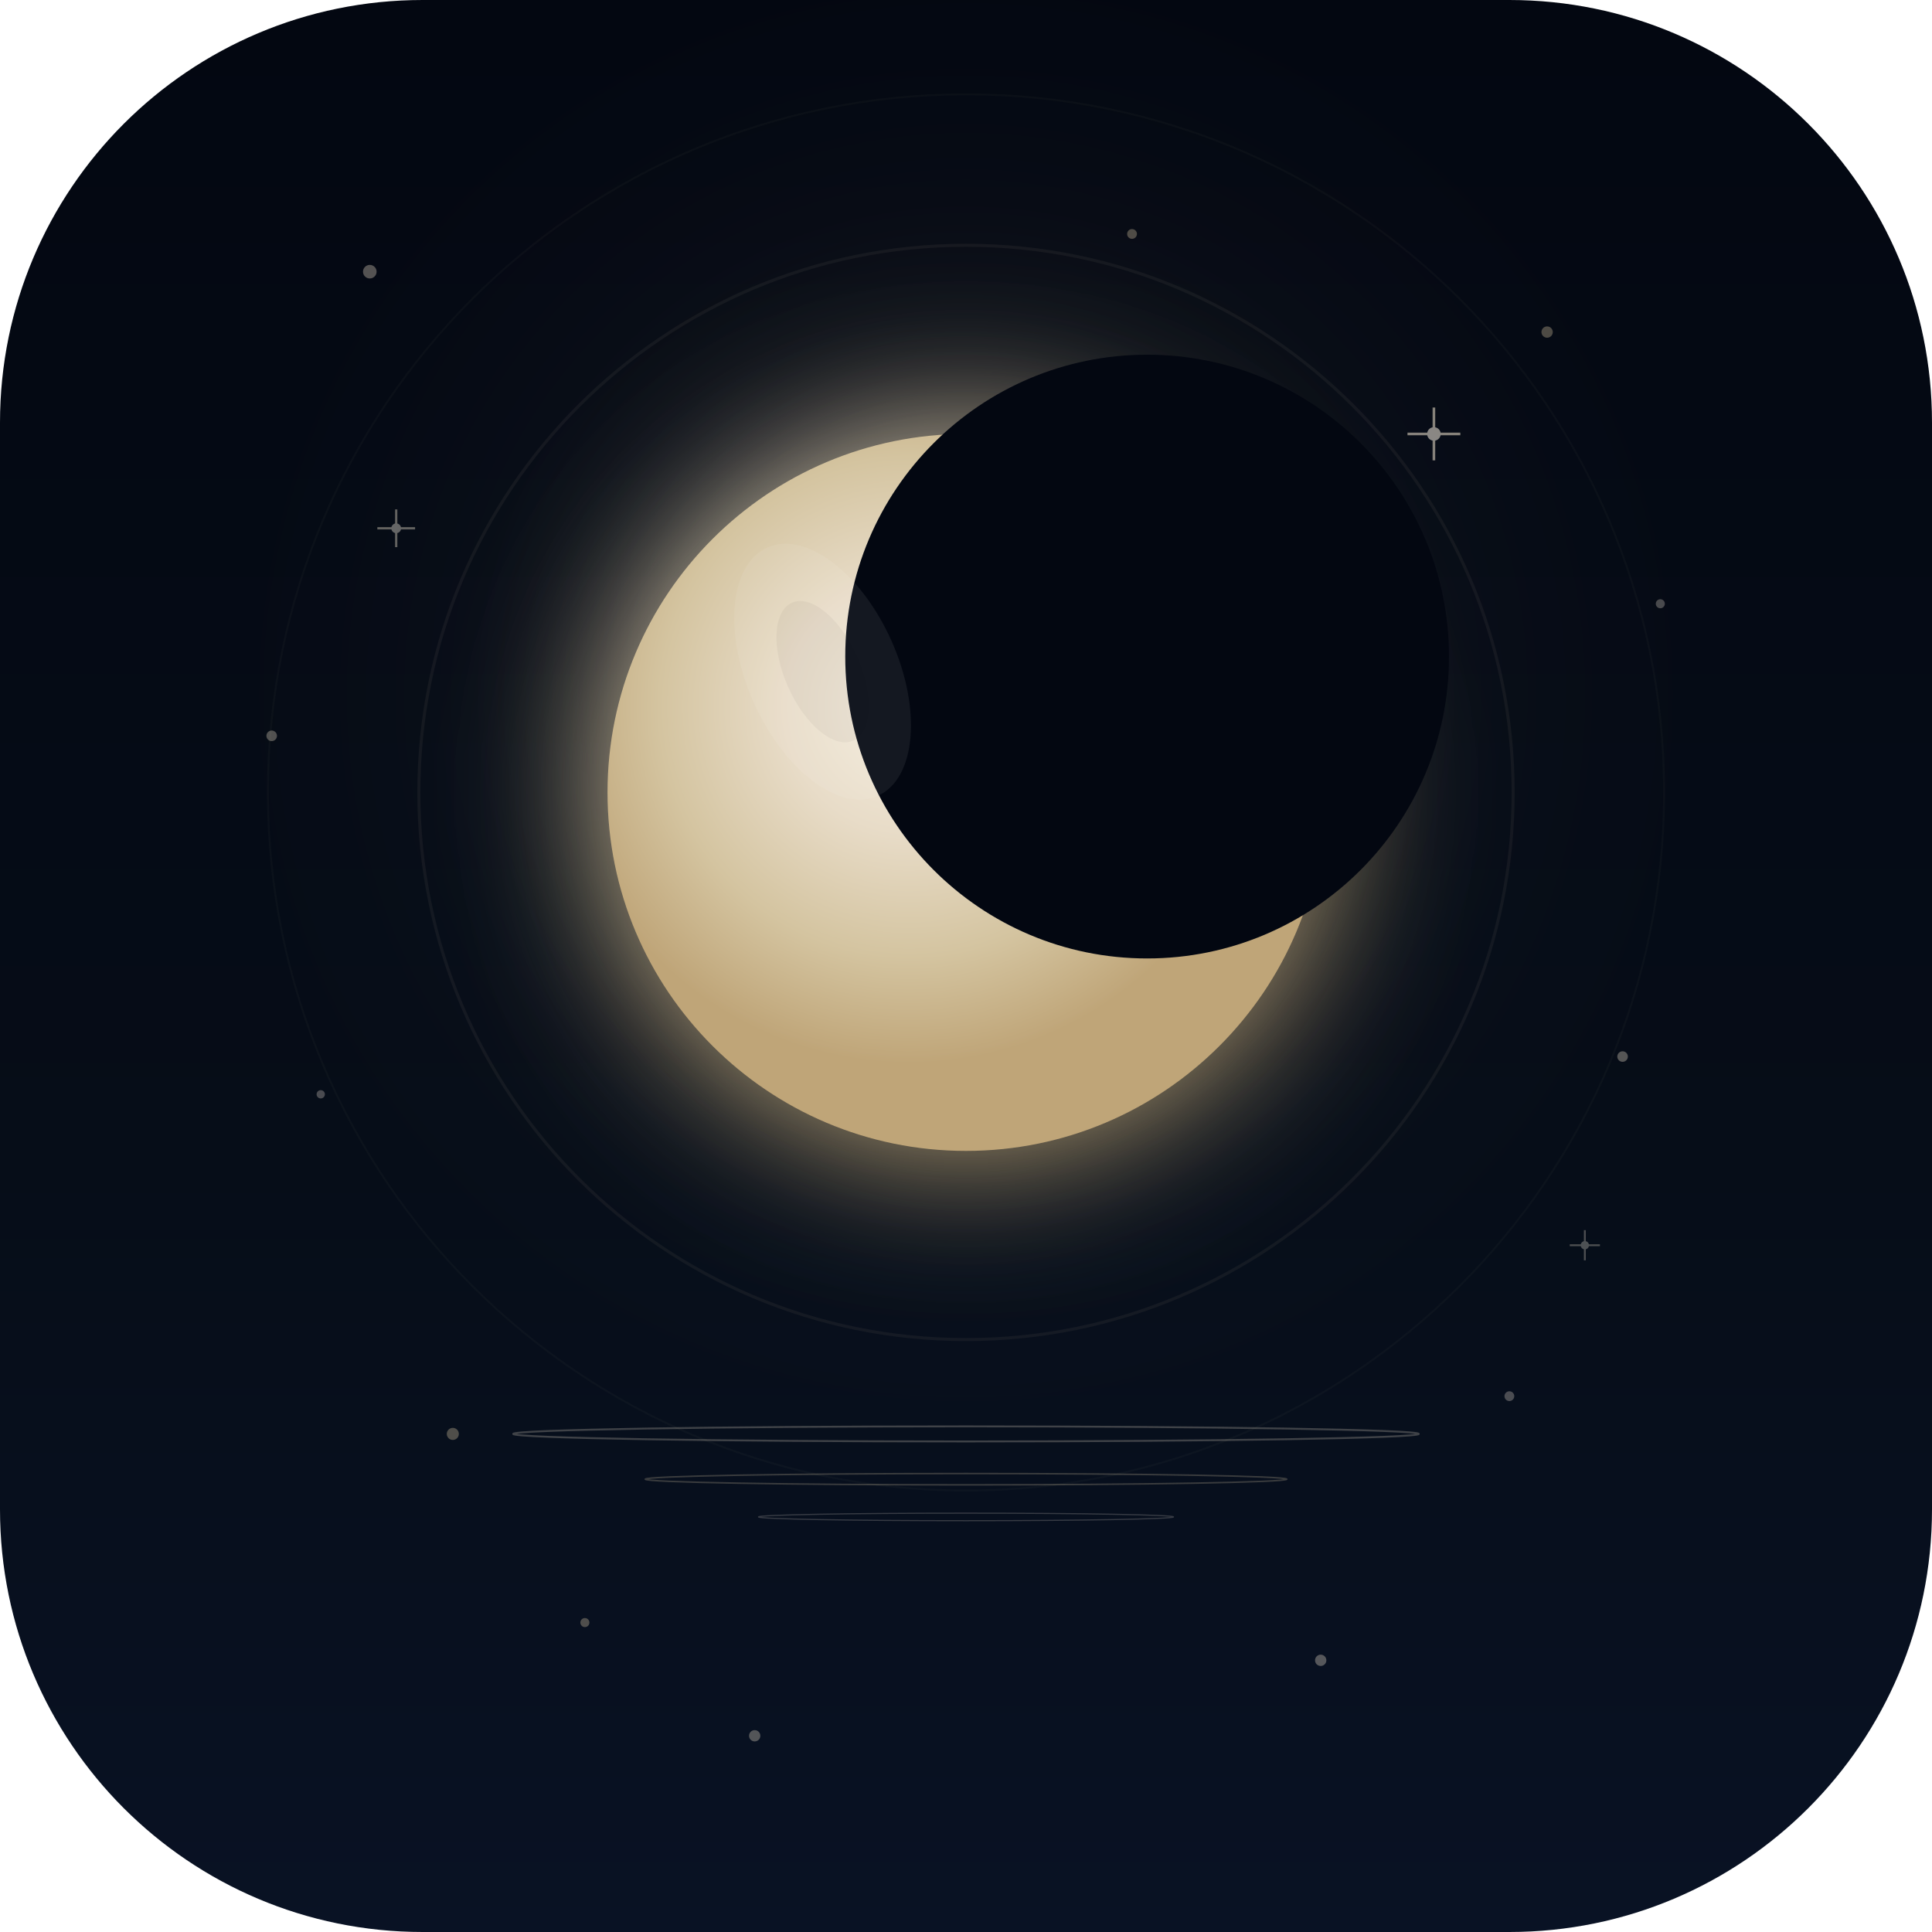
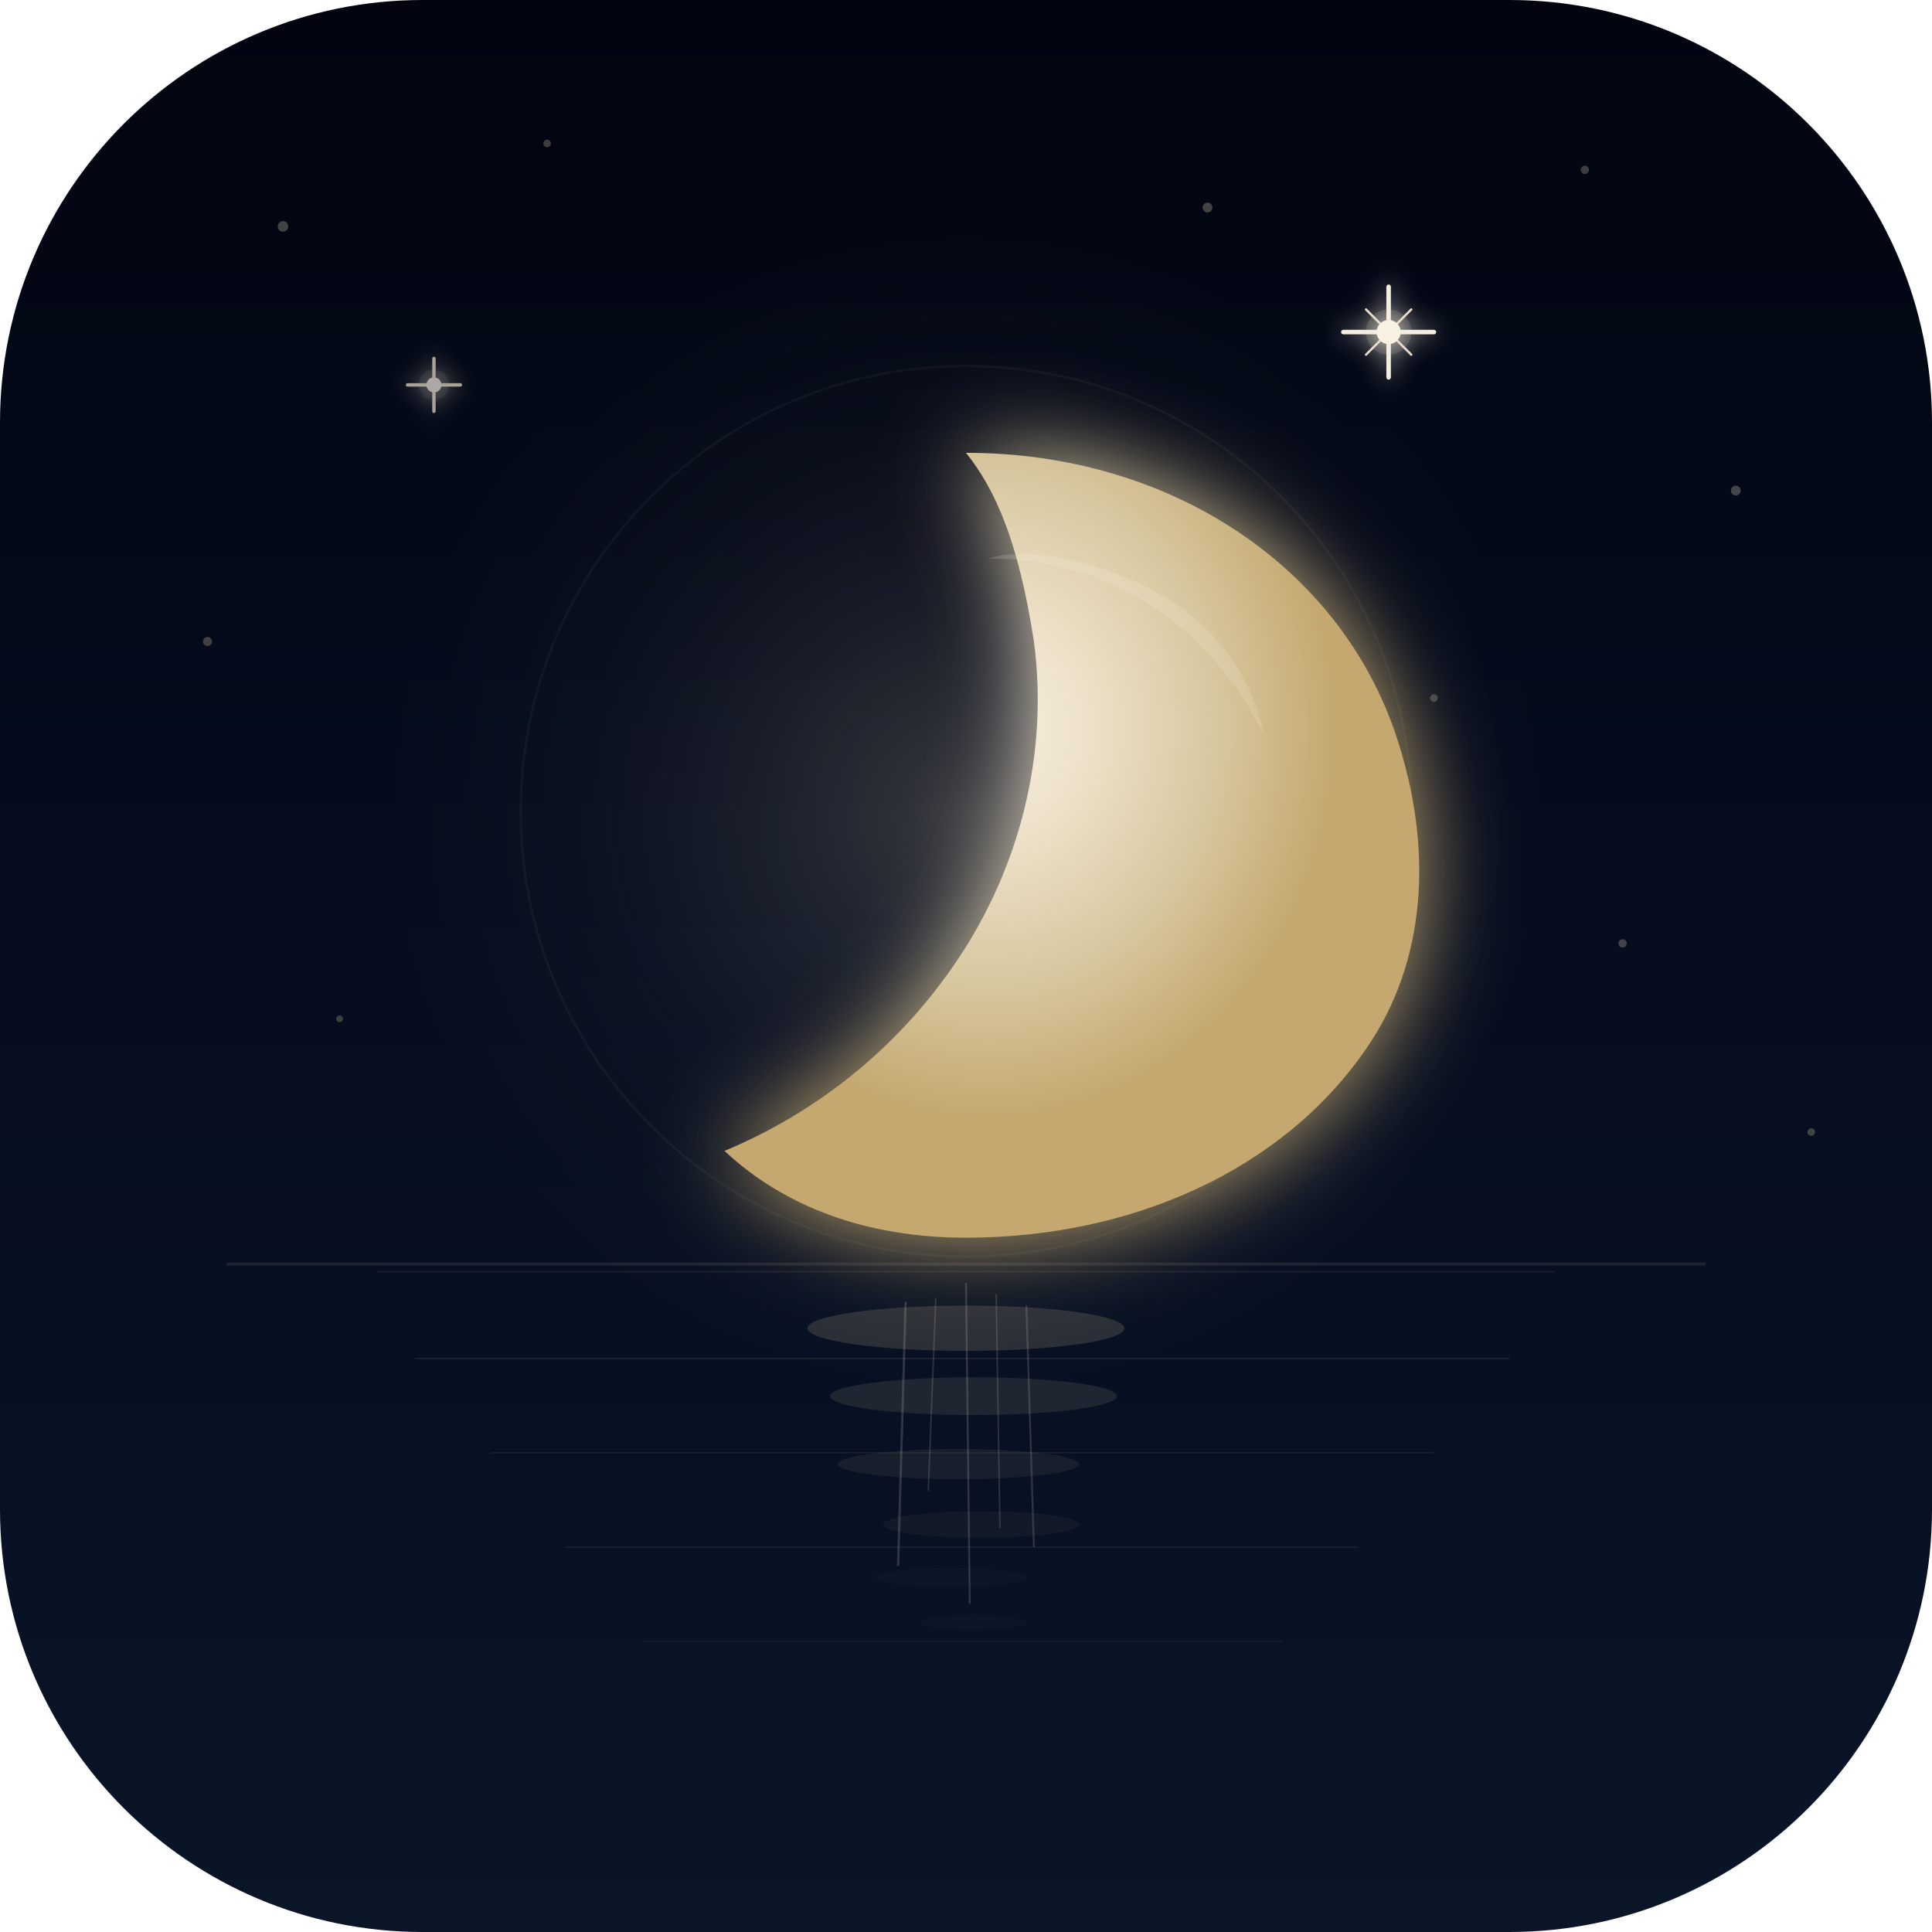
<svg xmlns="http://www.w3.org/2000/svg" viewBox="0 0 512 512">
  <defs>
-     <linearGradient id="bg" x1="0" y1="0" x2="0" y2="1">
-       <stop offset="0%" stop-color="#030711" />
-       <stop offset="60%" stop-color="#060D18" />
-       <stop offset="100%" stop-color="#091224" />
+     <linearGradient id="sky" x1="0" y1="0" x2="0" y2="1">
+       <stop offset="0%" stop-color="#020510" />
+       <stop offset="45%" stop-color="#050C1E" />
+       <stop offset="100%" stop-color="#0A1528" />
    </linearGradient>
-     <radialGradient id="moonFace" cx="42%" cy="38%">
-       <stop offset="0%" stop-color="#F5EDDF" />
-       <stop offset="35%" stop-color="#E8DCC8" />
-       <stop offset="70%" stop-color="#D4C4A0" />
-       <stop offset="100%" stop-color="#BFA578" />
+     <radialGradient id="moonFace" cx="38%" cy="35%">
+       <stop offset="0%" stop-color="#F8F0E0" />
+       <stop offset="30%" stop-color="#ECE0C8" />
+       <stop offset="65%" stop-color="#D8C8A0" />
+       <stop offset="100%" stop-color="#C4A870" />
    </radialGradient>
-     <radialGradient id="halo" cx="50%" cy="44%">
-       <stop offset="0%" stop-color="rgba(220,205,170,0.18)" />
-       <stop offset="30%" stop-color="rgba(220,205,170,0.08)" />
-       <stop offset="60%" stop-color="rgba(220,205,170,0.02)" />
-       <stop offset="100%" stop-color="transparent" />
+     <radialGradient id="moonHalo" cx="50%" cy="50%">
+       <stop offset="0%" stop-color="rgba(230,215,180,0.22)" />
+       <stop offset="35%" stop-color="rgba(220,205,170,0.10)" />
+       <stop offset="65%" stop-color="rgba(200,185,150,0.03)" />
+       <stop offset="100%" stop-color="rgba(200,185,150,0)" />
    </radialGradient>
-     <filter id="softGlow" x="-100%" y="-100%" width="300%" height="300%">
-       <feGaussianBlur stdDeviation="20" result="blur" />
+     <filter id="starGlow" x="-200%" y="-200%" width="500%" height="500%">
+       <feGaussianBlur stdDeviation="3" result="blur" />
+       <feMerge>
+         <feMergeNode in="blur" />
+         <feMergeNode in="SourceGraphic" />
+       </feMerge>
+     </filter>
+     <filter id="moonGlow" x="-60%" y="-60%" width="220%" height="220%">
+       <feGaussianBlur stdDeviation="12" result="blur" />
      <feMerge>
        <feMergeNode in="blur" />
        <feMergeNode in="SourceGraphic" />
      </feMerge>
    </filter>
  </defs>
-   <rect width="512" height="512" rx="112" fill="url(#bg)" />
-   <g opacity="0.35">
-     <circle cx="98" cy="72" r="1.8" fill="#E8DCC8" />
-     <circle cx="410" cy="88" r="1.5" fill="#D4C4A0" />
-     <circle cx="440" cy="160" r="1.2" fill="#C8C0B8" />
-     <circle cx="72" cy="195" r="1.4" fill="#E0D5C0" />
-     <circle cx="120" cy="380" r="1.6" fill="#D4C4A0" />
-     <circle cx="400" cy="370" r="1.3" fill="#C8C0B8" />
-     <circle cx="350" cy="440" r="1.5" fill="#E8DCC8" />
-     <circle cx="155" cy="430" r="1.2" fill="#D4C4A0" />
-     <circle cx="85" cy="290" r="1.1" fill="#C8C0B8" />
-     <circle cx="430" cy="280" r="1.4" fill="#E8DCC8" />
-     <circle cx="300" cy="62" r="1.3" fill="#D4C4A0" />
-     <circle cx="200" cy="460" r="1.5" fill="#E0D5C0" />
+   <rect width="512" height="512" rx="112" fill="url(#sky)" />
+   <g opacity="0.30">
+     <circle cx="75" cy="60" r="1.4" fill="#D8CCB0" />
+     <circle cx="420" cy="45" r="1.1" fill="#C8BCA0" />
+     <circle cx="460" cy="130" r="1.3" fill="#DDD0B8" />
+     <circle cx="380" cy="185" r="1.0" fill="#C4B898" />
+     <circle cx="55" cy="170" r="1.2" fill="#D0C4A8" />
+     <circle cx="145" cy="38" r="1.0" fill="#CCC0A4" />
+     <circle cx="320" cy="55" r="1.3" fill="#D8CCB0" />
+     <circle cx="90" cy="270" r="0.9" fill="#C0B490" />
+     <circle cx="430" cy="250" r="1.1" fill="#CCC0A4" />
+     <circle cx="480" cy="300" r="1.0" fill="#C8BCA0" />
  </g>
-   <g transform="translate(380, 115)" opacity="0.55">
-     <line x1="-7" y1="0" x2="7" y2="0" stroke="#F0E5D0" stroke-width="0.7" />
-     <line x1="0" y1="-7" x2="0" y2="7" stroke="#F0E5D0" stroke-width="0.7" />
-     <circle cx="0" cy="0" r="1.8" fill="#F5EDDF" />
+   <g transform="translate(368, 88)" filter="url(#starGlow)">
+     <line x1="-12" y1="0" x2="12" y2="0" stroke="#F5EDDF" stroke-width="1.2" stroke-linecap="round" />
+     <line x1="0" y1="-12" x2="0" y2="12" stroke="#F5EDDF" stroke-width="1.2" stroke-linecap="round" />
+     <line x1="-6" y1="-6" x2="6" y2="6" stroke="#E8DCC8" stroke-width="0.6" stroke-linecap="round" />
+     <line x1="6" y1="-6" x2="-6" y2="6" stroke="#E8DCC8" stroke-width="0.6" stroke-linecap="round" />
+     <circle cx="0" cy="0" r="3.2" fill="#F8F0E0" />
+     <circle cx="0" cy="0" r="6" fill="rgba(245,237,223,0.12)" />
  </g>
-   <g transform="translate(105, 140)" opacity="0.4">
-     <line x1="-5" y1="0" x2="5" y2="0" stroke="#F0E5D0" stroke-width="0.6" />
-     <line x1="0" y1="-5" x2="0" y2="5" stroke="#F0E5D0" stroke-width="0.6" />
-     <circle cx="0" cy="0" r="1.3" fill="#F5EDDF" />
+   <g transform="translate(115, 102)" filter="url(#starGlow)" opacity="0.70">
+     <line x1="-7" y1="0" x2="7" y2="0" stroke="#F0E5D0" stroke-width="0.9" stroke-linecap="round" />
+     <line x1="0" y1="-7" x2="0" y2="7" stroke="#F0E5D0" stroke-width="0.9" stroke-linecap="round" />
+     <circle cx="0" cy="0" r="2.0" fill="#F5EDDF" />
+     <circle cx="0" cy="0" r="4" fill="rgba(240,229,208,0.10)" />
  </g>
-   <g transform="translate(420, 330)" opacity="0.3">
-     <line x1="-4" y1="0" x2="4" y2="0" stroke="#F0E5D0" stroke-width="0.5" />
-     <line x1="0" y1="-4" x2="0" y2="4" stroke="#F0E5D0" stroke-width="0.5" />
-     <circle cx="0" cy="0" r="1.1" fill="#F5EDDF" />
+   <g transform="translate(310, 145)" filter="url(#starGlow)" opacity="0.55">
+     <line x1="-5" y1="0" x2="5" y2="0" stroke="#EBE0CC" stroke-width="0.7" stroke-linecap="round" />
+     <line x1="0" y1="-5" x2="0" y2="5" stroke="#EBE0CC" stroke-width="0.7" stroke-linecap="round" />
+     <circle cx="0" cy="0" r="1.4" fill="#F0E5D0" />
  </g>
-   <circle cx="256" cy="210" r="220" fill="url(#halo)" />
-   <circle cx="256" cy="210" r="145" fill="none" stroke="rgba(220,205,170,0.06)" stroke-width="0.8" />
-   <circle cx="256" cy="210" r="185" fill="none" stroke="rgba(220,205,170,0.03)" stroke-width="0.5" />
-   <g filter="url(#softGlow)">
-     <circle cx="256" cy="210" r="95" fill="url(#moonFace)" />
+   <circle cx="256" cy="215" r="155" fill="url(#moonHalo)" />
+   <circle cx="256" cy="215" r="118" fill="none" stroke="rgba(220,205,170,0.05)" stroke-width="0.6" />
+   <g filter="url(#moonGlow)">
+     <path d="M 256 120 C 310 120, 355 150, 370 195 C 380 225, 378 255, 362 278 C 340 310, 300 328, 256 328 C 230 328, 208 320, 192 305 C 216 295, 238 278, 254 254 C 270 230, 278 200, 274 170 C 270 144, 264 130, 256 120 Z" fill="url(#moonFace)" />
  </g>
-   <circle cx="304" cy="174" r="80" fill="#030711" />
-   <ellipse cx="218" cy="178" rx="20" ry="36" fill="rgba(255,255,255,0.07)" transform="rotate(-24,218,178)" />
-   <ellipse cx="218" cy="178" rx="10" ry="20" fill="rgba(0,0,0,0.04)" transform="rotate(-24,218,178)" />
-   <g opacity="0.25">
-     <ellipse cx="256" cy="380" rx="120" ry="2" fill="none" stroke="#E8DCC8" stroke-width="0.5" />
-     <ellipse cx="256" cy="392" rx="85" ry="1.5" fill="none" stroke="#D4C4A0" stroke-width="0.4" />
-     <ellipse cx="256" cy="402" rx="55" ry="1" fill="none" stroke="#C8C0B8" stroke-width="0.3" />
+   <path d="M 262 148 C 296 148, 322 168, 335 195 C 330 170, 310 154, 282 148 C 272 146, 265 147, 262 148 Z" fill="rgba(255,248,235,0.15)" />
+   <line x1="60" y1="335" x2="452" y2="335" stroke="rgba(210,190,155,0.12)" stroke-width="0.8" />
+   <line x1="100" y1="337" x2="412" y2="337" stroke="rgba(200,180,145,0.08)" stroke-width="0.5" />
+   <g opacity="0.55">
+     <ellipse cx="256" cy="352" rx="42" ry="6" fill="rgba(220,200,160,0.30)" />
+     <ellipse cx="258" cy="370" rx="38" ry="5" fill="rgba(210,190,150,0.22)" />
+     <ellipse cx="254" cy="388" rx="32" ry="4" fill="rgba(200,180,140,0.15)" />
+     <ellipse cx="260" cy="404" rx="26" ry="3.5" fill="rgba(190,170,130,0.10)" />
+     <ellipse cx="252" cy="418" rx="20" ry="2.5" fill="rgba(180,160,120,0.06)" />
+     <ellipse cx="258" cy="430" rx="14" ry="2" fill="rgba(170,150,110,0.04)" />
+   </g>
+   <g opacity="0.18">
+     <line x1="240" y1="345" x2="238" y2="415" stroke="#E8DCC8" stroke-width="0.6" />
+     <line x1="256" y1="340" x2="257" y2="425" stroke="#E8DCC8" stroke-width="0.5" />
+     <line x1="272" y1="346" x2="274" y2="410" stroke="#DDD0B8" stroke-width="0.5" />
+     <line x1="248" y1="344" x2="246" y2="395" stroke="#D8C8A8" stroke-width="0.4" />
+     <line x1="264" y1="343" x2="265" y2="405" stroke="#D8C8A8" stroke-width="0.4" />
+   </g>
+   <g opacity="0.10">
+     <line x1="110" y1="360" x2="400" y2="360" stroke="#D4C4A0" stroke-width="0.4" />
+     <line x1="130" y1="385" x2="380" y2="385" stroke="#C8B898" stroke-width="0.3" />
+     <line x1="150" y1="410" x2="360" y2="410" stroke="#C0B090" stroke-width="0.3" />
+     <line x1="170" y1="435" x2="340" y2="435" stroke="#B8A888" stroke-width="0.2" />
  </g>
</svg>
